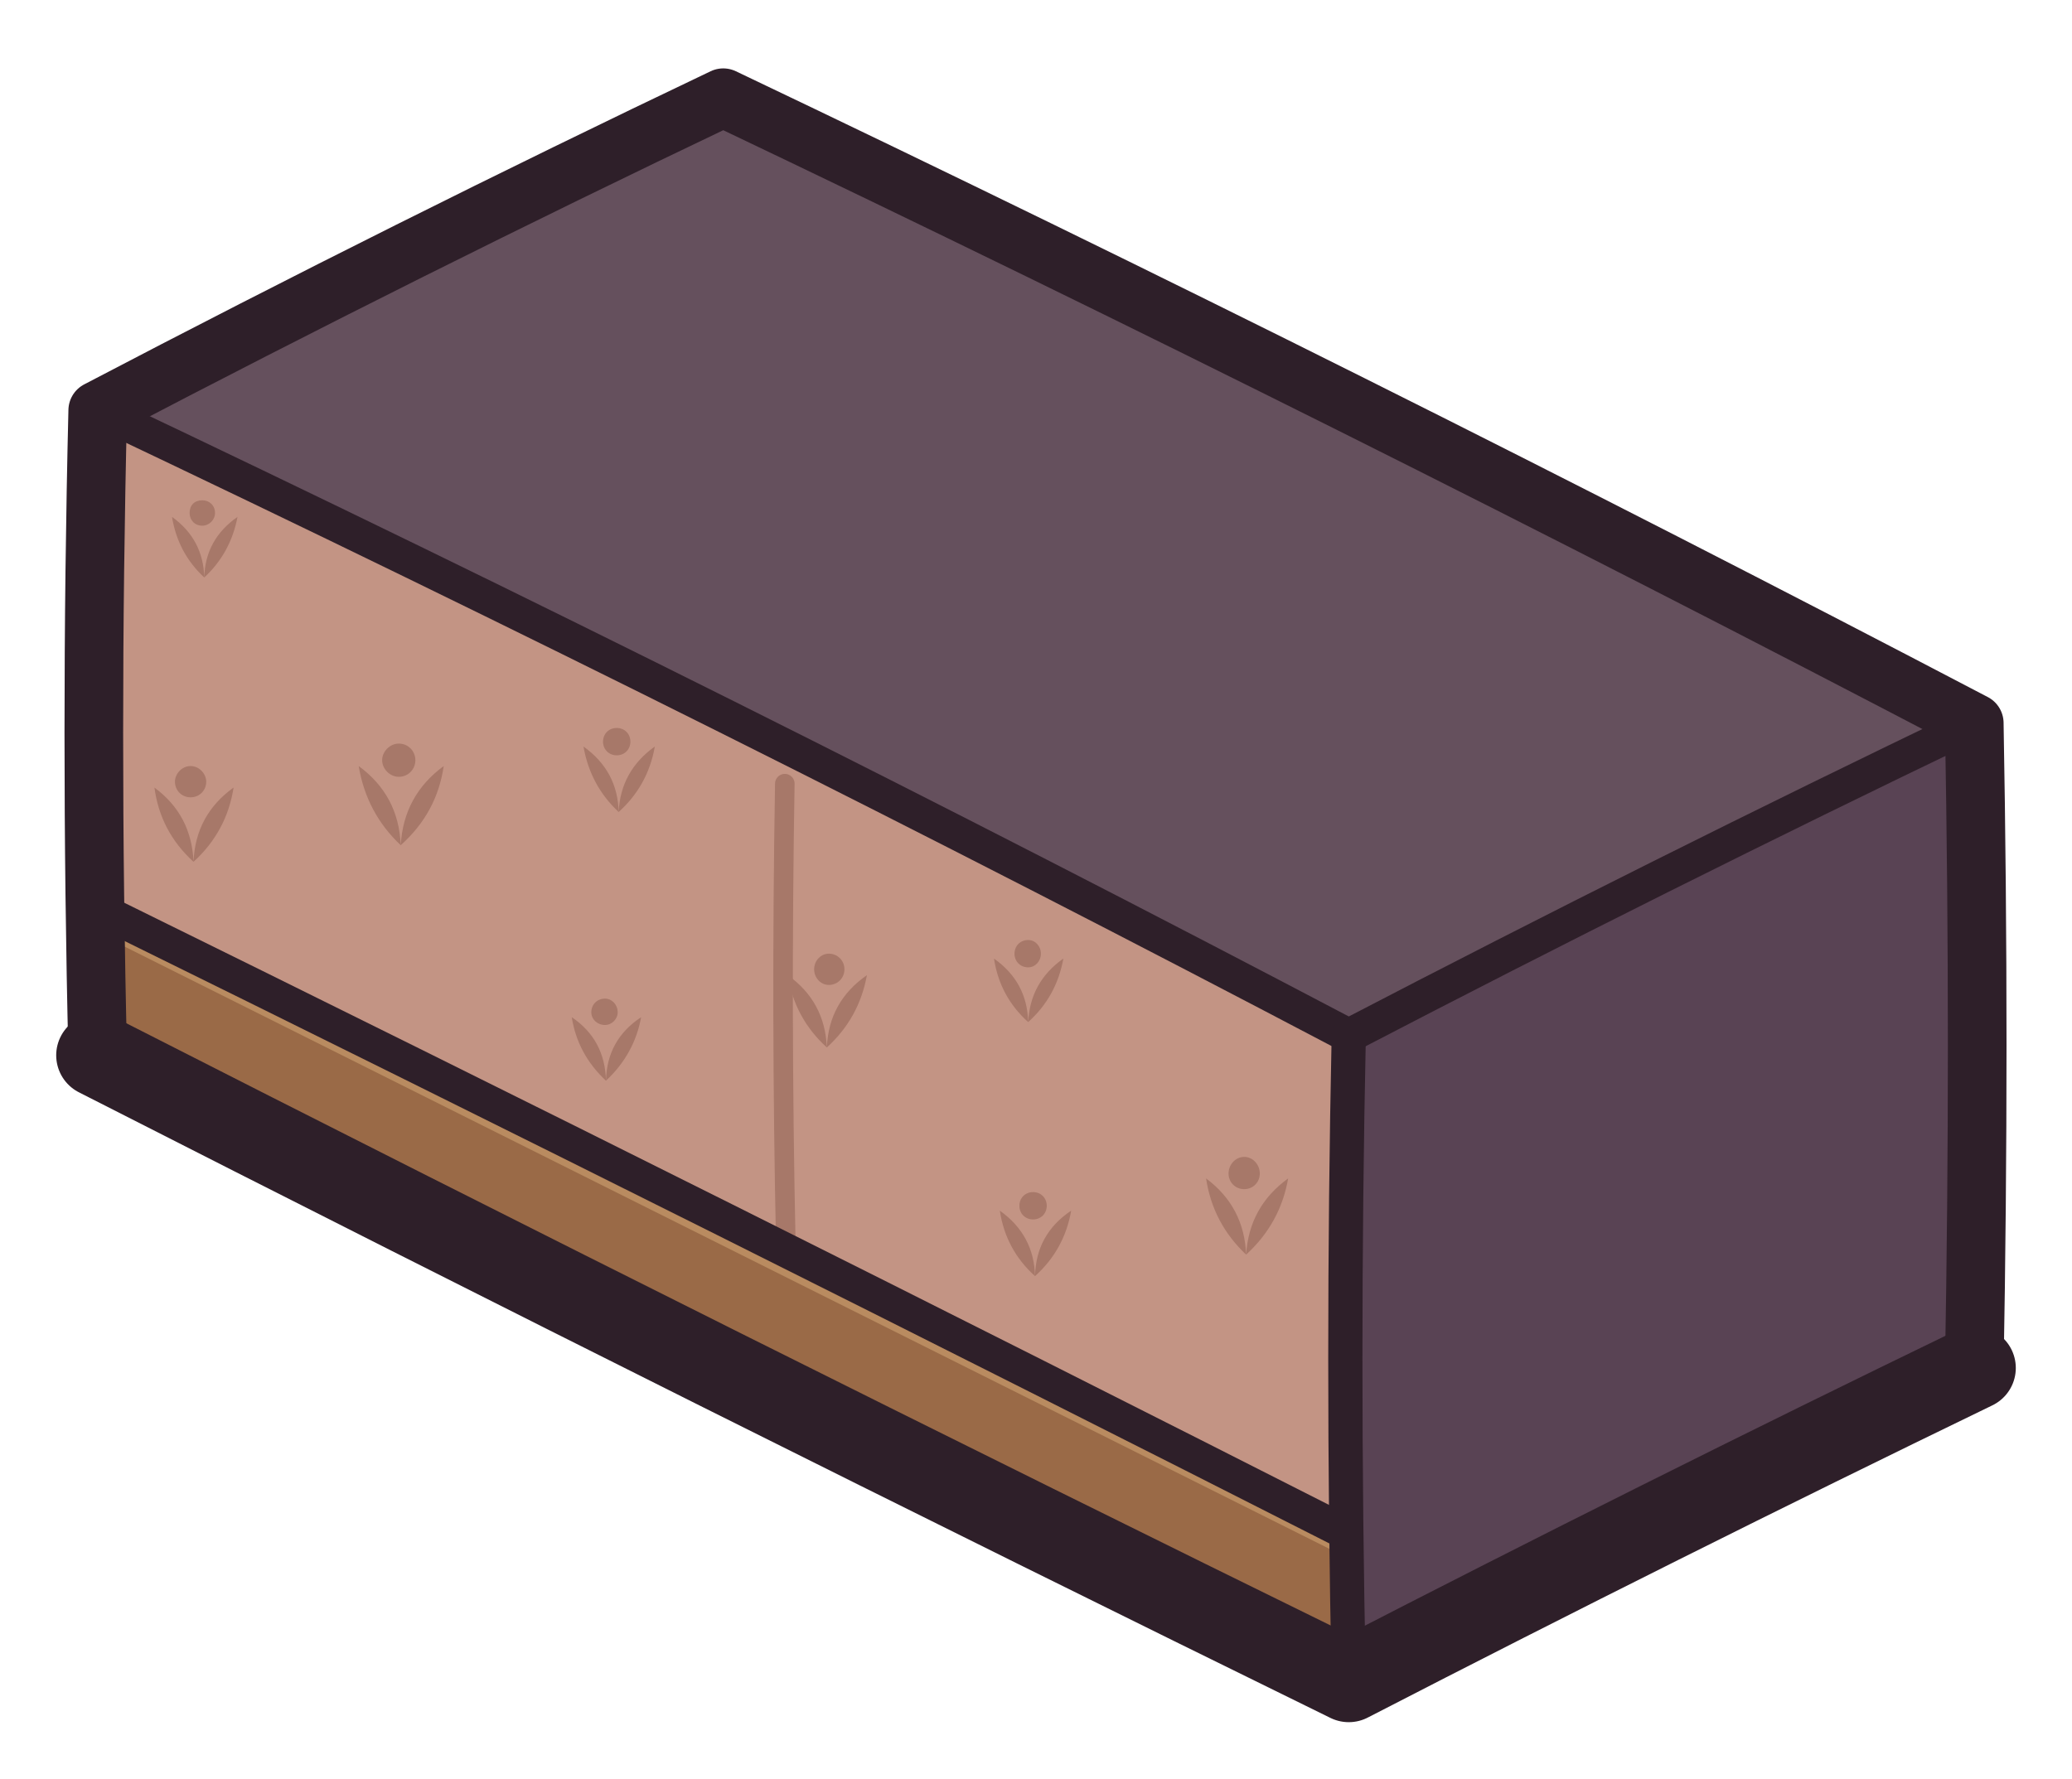
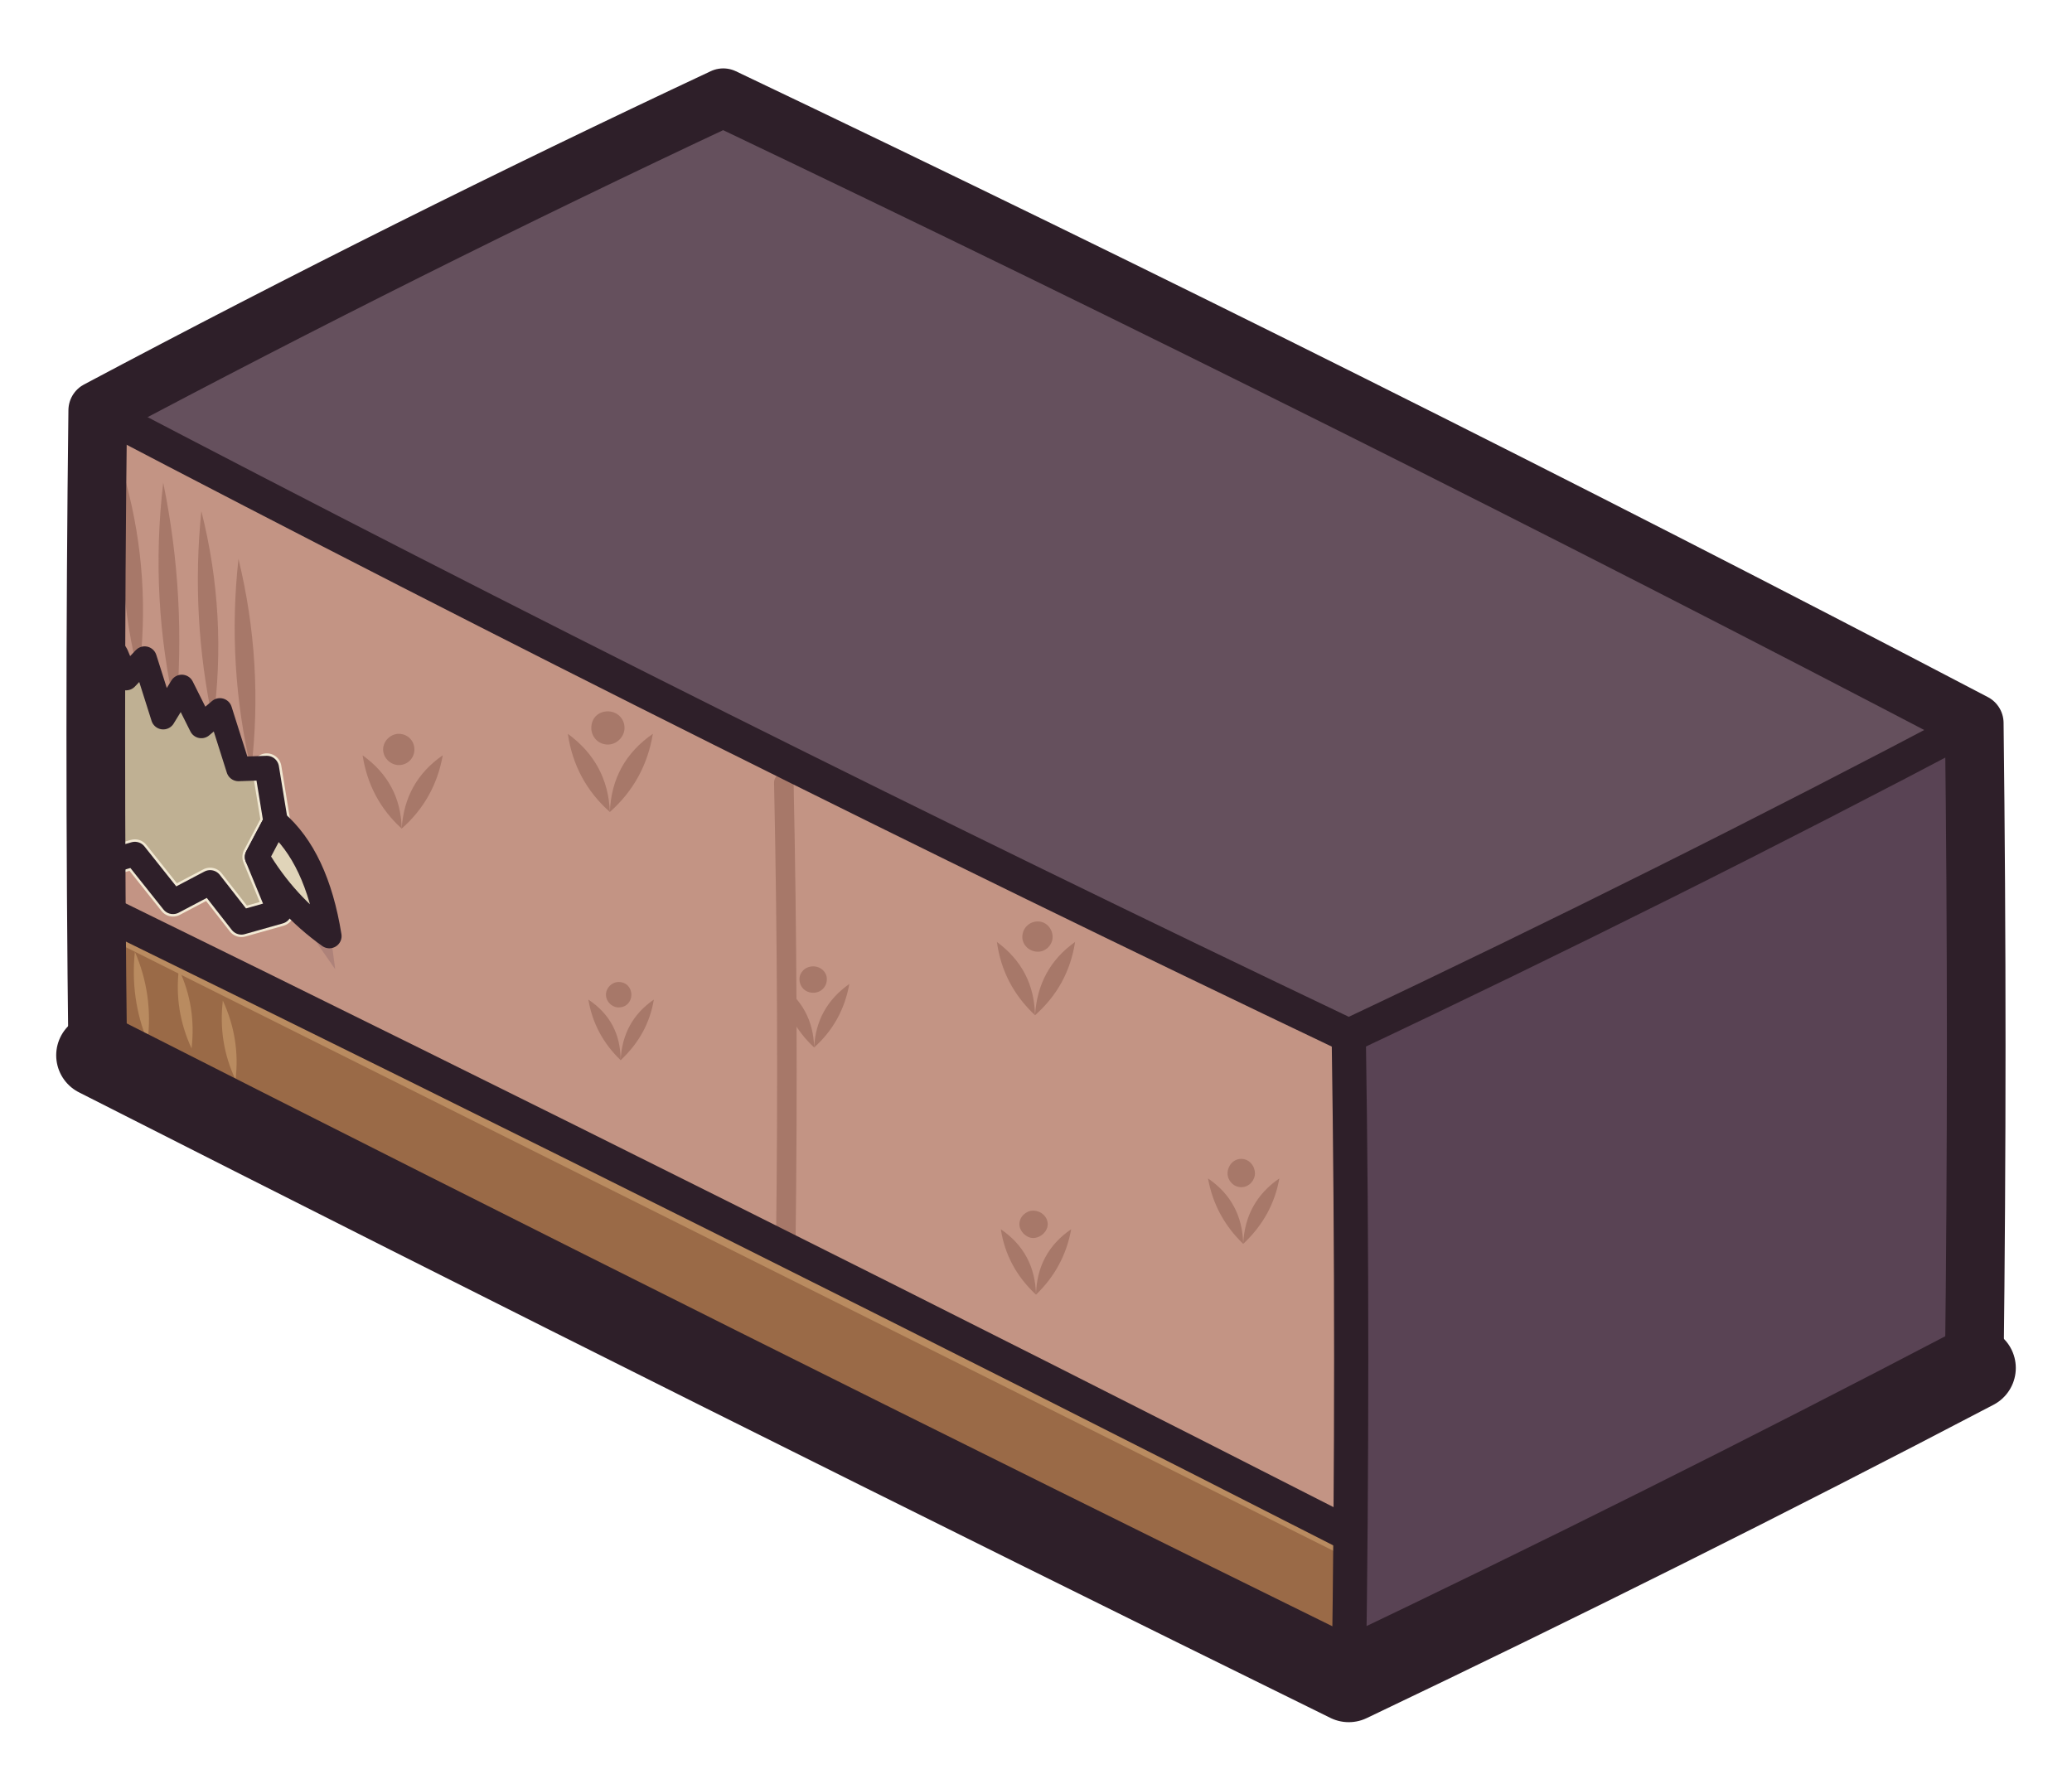
<svg xmlns="http://www.w3.org/2000/svg" viewBox="0 0 212 182" width="212" height="182">
  <g id="p-face">
    <path d="M10 108L138 172L138 106L10 42Z" fill="#c39484" />
-     <path d="M19.8 88.2Q19.6 83.4 15.8 80.6Q16.4 85.1 19.8 88.2ZM19.8 88.2Q23.2 85.1 23.9 80.6Q20 83.4 19.8 88.2ZM21.1 80C21.1 80.9 20.4 81.6 19.5 81.6C18.6 81.6 17.9 80.9 17.9 80C17.9 79.2 18.6 78.4 19.5 78.4C20.4 78.4 21.1 79.2 21.1 80ZM20.9 59.1Q20.8 55.2 17.6 52.9Q18.2 56.6 20.9 59.1ZM20.9 59.1Q23.6 56.6 24.3 52.9Q21 55.2 20.9 59.1ZM22 52.5C22 53.2 21.4 53.8 20.7 53.8C19.9 53.8 19.4 53.2 19.4 52.5C19.4 51.7 19.9 51.2 20.7 51.2C21.4 51.2 22 51.7 22 52.5ZM41 86.5Q40.8 81.4 36.7 78.4Q37.5 83.2 41 86.5ZM41 86.5Q44.7 83.2 45.4 78.4Q41.3 81.4 41 86.5ZM42.5 77.8C42.5 78.7 41.8 79.5 40.8 79.5C39.9 79.5 39.1 78.7 39.1 77.8C39.1 76.9 39.9 76.1 40.8 76.1C41.8 76.1 42.5 76.9 42.5 77.8ZM62 110.6Q61.9 106.4 58.5 104.1Q59.1 107.9 62 110.6ZM62 110.6Q64.9 107.9 65.6 104.1Q62.1 106.4 62 110.6ZM63.2 103.6C63.2 104.3 62.6 104.9 61.9 104.9C61.1 104.9 60.5 104.3 60.5 103.6C60.5 102.8 61.1 102.2 61.9 102.2C62.6 102.2 63.2 102.8 63.2 103.6ZM63.3 83.1Q63.2 78.9 59.7 76.4Q60.4 80.4 63.3 83.1ZM63.3 83.1Q66.3 80.4 67 76.4Q63.5 78.9 63.3 83.1ZM64.5 75.9C64.5 76.7 63.9 77.3 63.1 77.3C62.3 77.3 61.7 76.7 61.7 75.9C61.7 75.1 62.3 74.5 63.1 74.5C63.9 74.5 64.5 75.1 64.5 75.9ZM84.6 107.2Q84.4 102.5 80.6 99.8Q81.3 104.2 84.6 107.2ZM84.6 107.2Q87.9 104.2 88.7 99.8Q84.8 102.5 84.6 107.2ZM86.4 99.2C86.4 100.1 85.7 100.8 84.8 100.8C84 100.8 83.3 100.1 83.3 99.2C83.3 98.3 84 97.6 84.8 97.6C85.7 97.6 86.4 98.3 86.4 99.2ZM105.9 130.6Q105.8 126.4 102.3 123.9Q102.9 127.9 105.9 130.6ZM105.9 130.6Q108.9 127.9 109.6 123.9Q106 126.3 105.9 130.6ZM107.1 123.4C107.1 124.2 106.5 124.8 105.7 124.8C104.9 124.8 104.3 124.2 104.3 123.4C104.3 122.6 104.9 122 105.7 122C106.5 122 107.1 122.6 107.1 123.4ZM105.2 104.6Q105.1 100.5 101.7 98.1Q102.3 102 105.2 104.6ZM105.2 104.6Q108.1 102 108.8 98.1Q105.4 100.5 105.2 104.6ZM106.5 97.6C106.5 98.4 105.9 99 105.2 99C104.4 99 103.8 98.4 103.8 97.6C103.8 96.8 104.4 96.2 105.2 96.2C105.9 96.2 106.5 96.8 106.5 97.6ZM127.5 128.4Q127.3 123.5 123.4 120.6Q124.1 125.2 127.5 128.4ZM127.5 128.4Q131 125.2 131.8 120.6Q127.8 123.5 127.5 128.4ZM128.9 120.1C128.9 121 128.2 121.7 127.3 121.7C126.4 121.7 125.7 121 125.7 120.1C125.7 119.2 126.4 118.4 127.3 118.4C128.2 118.4 128.9 119.2 128.9 120.1Z" fill="#a77869" />
-     <path d="M80.4 127.2Q79.9 103.7 80.3 80.2" fill="none" stroke="#a77869" stroke-width="2" stroke-linecap="round" stroke-linejoin="round" />
+     <path d="M41.1 84.8Q41 80.1 37.1 77.3Q37.8 81.8 41.1 84.8ZM41.1 84.8Q44.5 81.8 45.3 77.3Q41.4 80 41.1 84.8ZM42.4 76.7C42.4 77.6 41.7 78.3 40.8 78.3C40 78.3 39.2 77.6 39.2 76.7C39.2 75.8 40 75.1 40.8 75.1C41.7 75.1 42.4 75.8 42.4 76.7ZM63.5 108.5Q63.5 104.5 60.2 102.3Q60.8 105.9 63.5 108.5ZM63.5 108.5Q66.3 105.9 66.9 102.3Q63.7 104.5 63.5 108.5ZM64.6 101.8C64.6 102.5 64.1 103.1 63.3 103.1C62.6 103.1 62 102.5 62 101.8C62 101.1 62.6 100.5 63.3 100.5C64.1 100.5 64.6 101.1 64.6 101.8ZM62.4 83.1Q62.2 78.1 58.1 75.1Q58.8 79.9 62.4 83.1ZM62.4 83.1Q66 79.9 66.8 75.1Q62.6 78 62.4 83.1ZM63.9 74.5C63.9 75.4 63.1 76.2 62.2 76.2C61.2 76.2 60.5 75.4 60.5 74.5C60.5 73.5 61.2 72.8 62.2 72.8C63.1 72.8 63.9 73.5 63.9 74.5ZM83.3 107.2Q83.2 103.1 79.8 100.7Q80.5 104.6 83.3 107.2ZM83.3 107.2Q86.2 104.6 86.9 100.7Q83.5 103.1 83.3 107.2ZM84.6 100.2C84.6 101 84 101.6 83.2 101.6C82.4 101.6 81.8 101 81.8 100.2C81.8 99.5 82.4 98.9 83.2 98.9C84 98.9 84.6 99.5 84.6 100.2ZM106 132.5Q105.9 128.2 102.4 125.8Q103 129.7 106 132.5ZM106 132.5Q108.9 129.7 109.6 125.8Q106.1 128.2 106 132.5ZM107.2 125.3C107.2 126 106.5 126.7 105.7 126.7C105 126.7 104.3 126 104.3 125.3C104.3 124.5 105 123.9 105.7 123.9C106.5 123.9 107.2 124.5 107.2 125.3ZM105.9 103.9Q105.8 99.2 102 96.4Q102.6 100.8 105.9 103.9ZM105.9 103.9Q109.3 100.9 110 96.4Q106.2 99.1 105.9 103.9ZM107.7 95.9C107.7 96.7 107 97.4 106.2 97.4C105.3 97.4 104.6 96.7 104.6 95.9C104.6 95 105.3 94.3 106.2 94.3C107 94.3 107.7 95 107.7 95.9ZM127.2 127.3Q127.1 123 123.6 120.6Q124.3 124.5 127.2 127.3ZM127.2 127.3Q130.2 124.5 130.9 120.6Q127.4 123 127.2 127.3ZM128.4 120.1C128.4 120.8 127.8 121.5 127 121.5C126.2 121.5 125.6 120.8 125.6 120.1C125.6 119.3 126.2 118.6 127 118.6C127.8 118.6 128.4 119.3 128.4 120.1Z" fill="#a77869" />
+     <path d="M80.4 127.2Q80.7 103.7 80.2 80.1" fill="none" stroke="#a77869" stroke-width="2" stroke-linecap="round" stroke-linejoin="round" />
    <path d="M10 108L138 172L138 157L10 93Z" fill="#9a6a47" />
    <path d="M10 95.5L138 159.5L138 157L10 93Z" fill="#b98b60" />
-     <path d="M10 93Q74.2 124.6 138 157" fill="none" stroke="#2e1f29" stroke-width="3.5" stroke-linecap="round" stroke-linejoin="round" />
+     <path d="M10 93Q74.3 124.5 138 157" fill="none" stroke="#2e1f29" stroke-width="3.5" stroke-linecap="round" stroke-linejoin="round" />
+     <path d="M12.9 49.4Q11.7 59.4 14.2 69.1Q15.5 59.1 12.9 49.4ZM16.7 49.4Q15.3 61.3 18 73Q19.1 61.1 16.7 49.4ZM20.6 52.3Q19.5 63.2 21.8 73.9Q23.3 63 20.6 52.3ZM24.4 57.2Q23.2 68.1 25.7 78.8Q27 67.9 24.4 57.2Z" fill="#a77869" />
+     <path d="M10 64L11.9 67L12.9 69.4L14.8 67.4L16.7 73.4L18.6 70.3L20.6 74.3L22.5 72.7L24.4 78.7L27.3 78.6L28.2 84.1L26.3 87.7L28.6 93.3L24.7 94.4L21.5 90.3L17.7 92.3L13.8 87.4L10 88.5Z" fill="#bfb093" />
+     <path d="M27.3 78.6L28.2 84.1L26.3 87.7L28.6 93.3L24.7 94.4L21.5 90.3L17.7 92.3L13.8 87.4L10 88.5" fill="none" stroke="#f2e9d4" stroke-width="3" stroke-linecap="round" stroke-linejoin="round" />
+     <path d="M10 64L11.9 67L12.9 69.4L14.8 67.4L16.7 73.4L18.6 70.3L20.6 74.3L22.5 72.7L24.4 78.7L27.3 78.6L28.2 84.1L26.3 87.7L28.6 93.3L24.7 94.4L21.5 90.3L17.7 92.3L13.8 87.4L10 88.5Z" fill="none" stroke="#2e1f29" stroke-width="2.5" stroke-linecap="round" stroke-linejoin="round" />
+     <path d="M28.2 84.1L33 89.5L34.3 99.2L26.3 87.7Z" fill="#3f2541" fill-opacity="0.16" />
+     <path d="M28.2 84.1Q32.4 87.7 33.7 95.8Q29.2 92.6 26.3 87.7Z" fill="#e0d4b9" />
+     <path d="M28.2 84.1Q32.4 87.7 33.7 95.8Q29.2 92.6 26.3 87.7Z" fill="none" stroke="#2e1f29" stroke-width="2.5" stroke-linecap="round" stroke-linejoin="round" />
+     <path d="M13.8 97.4Q13.3 102.2 15.1 106.6Q15.7 101.8 13.8 97.4ZM18.3 99.2Q17.8 103.4 19.6 107.3Q20.1 103 18.3 99.2ZM22.8 102.4Q22.3 106.7 24.1 110.5Q24.6 106.3 22.8 102.4Z" fill="#b98b60" />
  </g>
  <g id="p-end">
    <path d="M202 140L138 172L138 106L202 74Z" fill="#65505d" />
    <path d="M202 140L138 172L138 106L202 74Z" fill="#3f2541" fill-opacity="0.3" />
  </g>
  <g id="p-cap">
    <path d="M74 10L202 74L138 106L10 42Z" fill="#65505d" />
  </g>
  <g id="p-ink">
-     <path d="M10 108Q9.2 75 10 42Q41.7 25.4 74 10Q138.6 40.8 202 74Q202.6 107 202 140" fill="none" stroke="#2e1f29" stroke-width="6" stroke-linecap="round" stroke-linejoin="round" />
-     <path d="M10 42Q74.7 72.7 138 106" fill="none" stroke="#2e1f29" stroke-width="3.5" stroke-linecap="round" stroke-linejoin="round" />
-     <path d="M202 74Q169.7 89.5 138 106" fill="none" stroke="#2e1f29" stroke-width="3.5" stroke-linecap="round" stroke-linejoin="round" />
-     <path d="M138 106Q137.3 139 138 172" fill="none" stroke="#2e1f29" stroke-width="3.5" stroke-linecap="round" stroke-linejoin="round" />
-     <path d="M10 108Q73.8 140.5 138 172Q169.8 155.6 202 140" fill="none" stroke="#2e1f29" stroke-width="8.5" stroke-linecap="round" stroke-linejoin="round" />
+     <path d="M10 108Q9.6 75 10 42Q41.6 25.2 74 10Q138.6 40.8 202 74Q202.4 107 202 140" fill="none" stroke="#2e1f29" stroke-width="6" stroke-linecap="round" stroke-linejoin="round" />
+     <path d="M10 42Q73.4 75.2 138 106" fill="none" stroke="#2e1f29" stroke-width="3.5" stroke-linecap="round" stroke-linejoin="round" />
+     <path d="M202 74Q170.4 90.7 138 106" fill="none" stroke="#2e1f29" stroke-width="3.5" stroke-linecap="round" stroke-linejoin="round" />
+     <path d="M138 106Q138.5 139 138 172" fill="none" stroke="#2e1f29" stroke-width="3.5" stroke-linecap="round" stroke-linejoin="round" />
+     <path d="M10 108Q73.8 140.4 138 172Q170.3 156.6 202 140" fill="none" stroke="#2e1f29" stroke-width="8.5" stroke-linecap="round" stroke-linejoin="round" />
  </g>
</svg>
